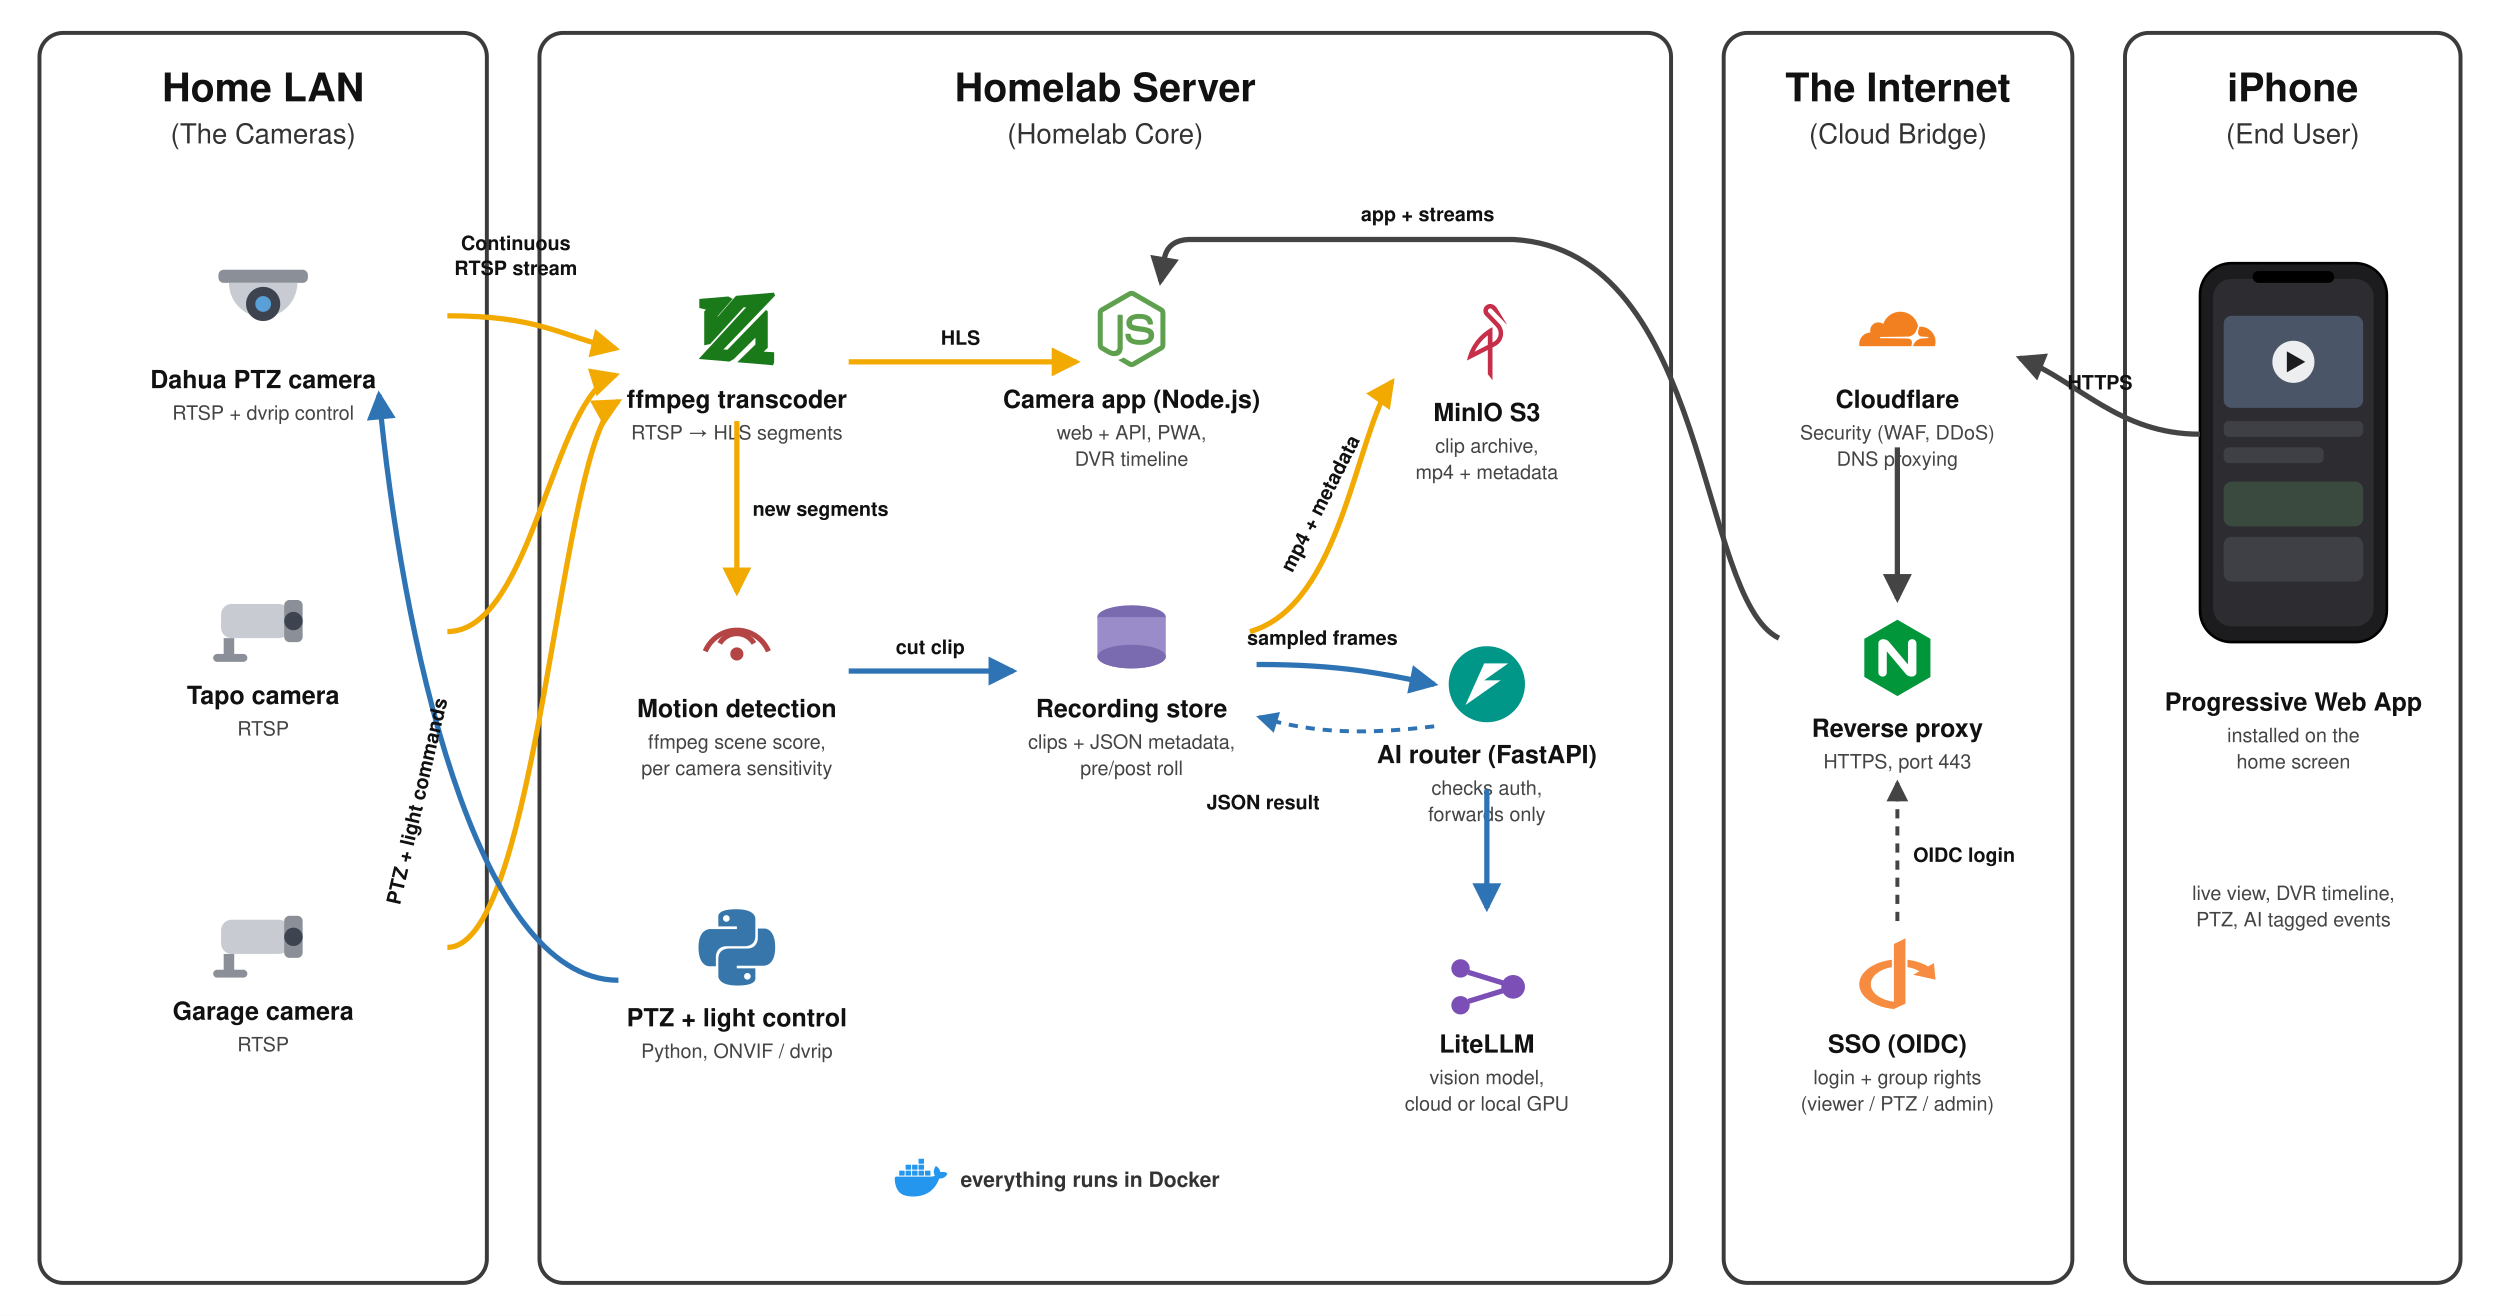
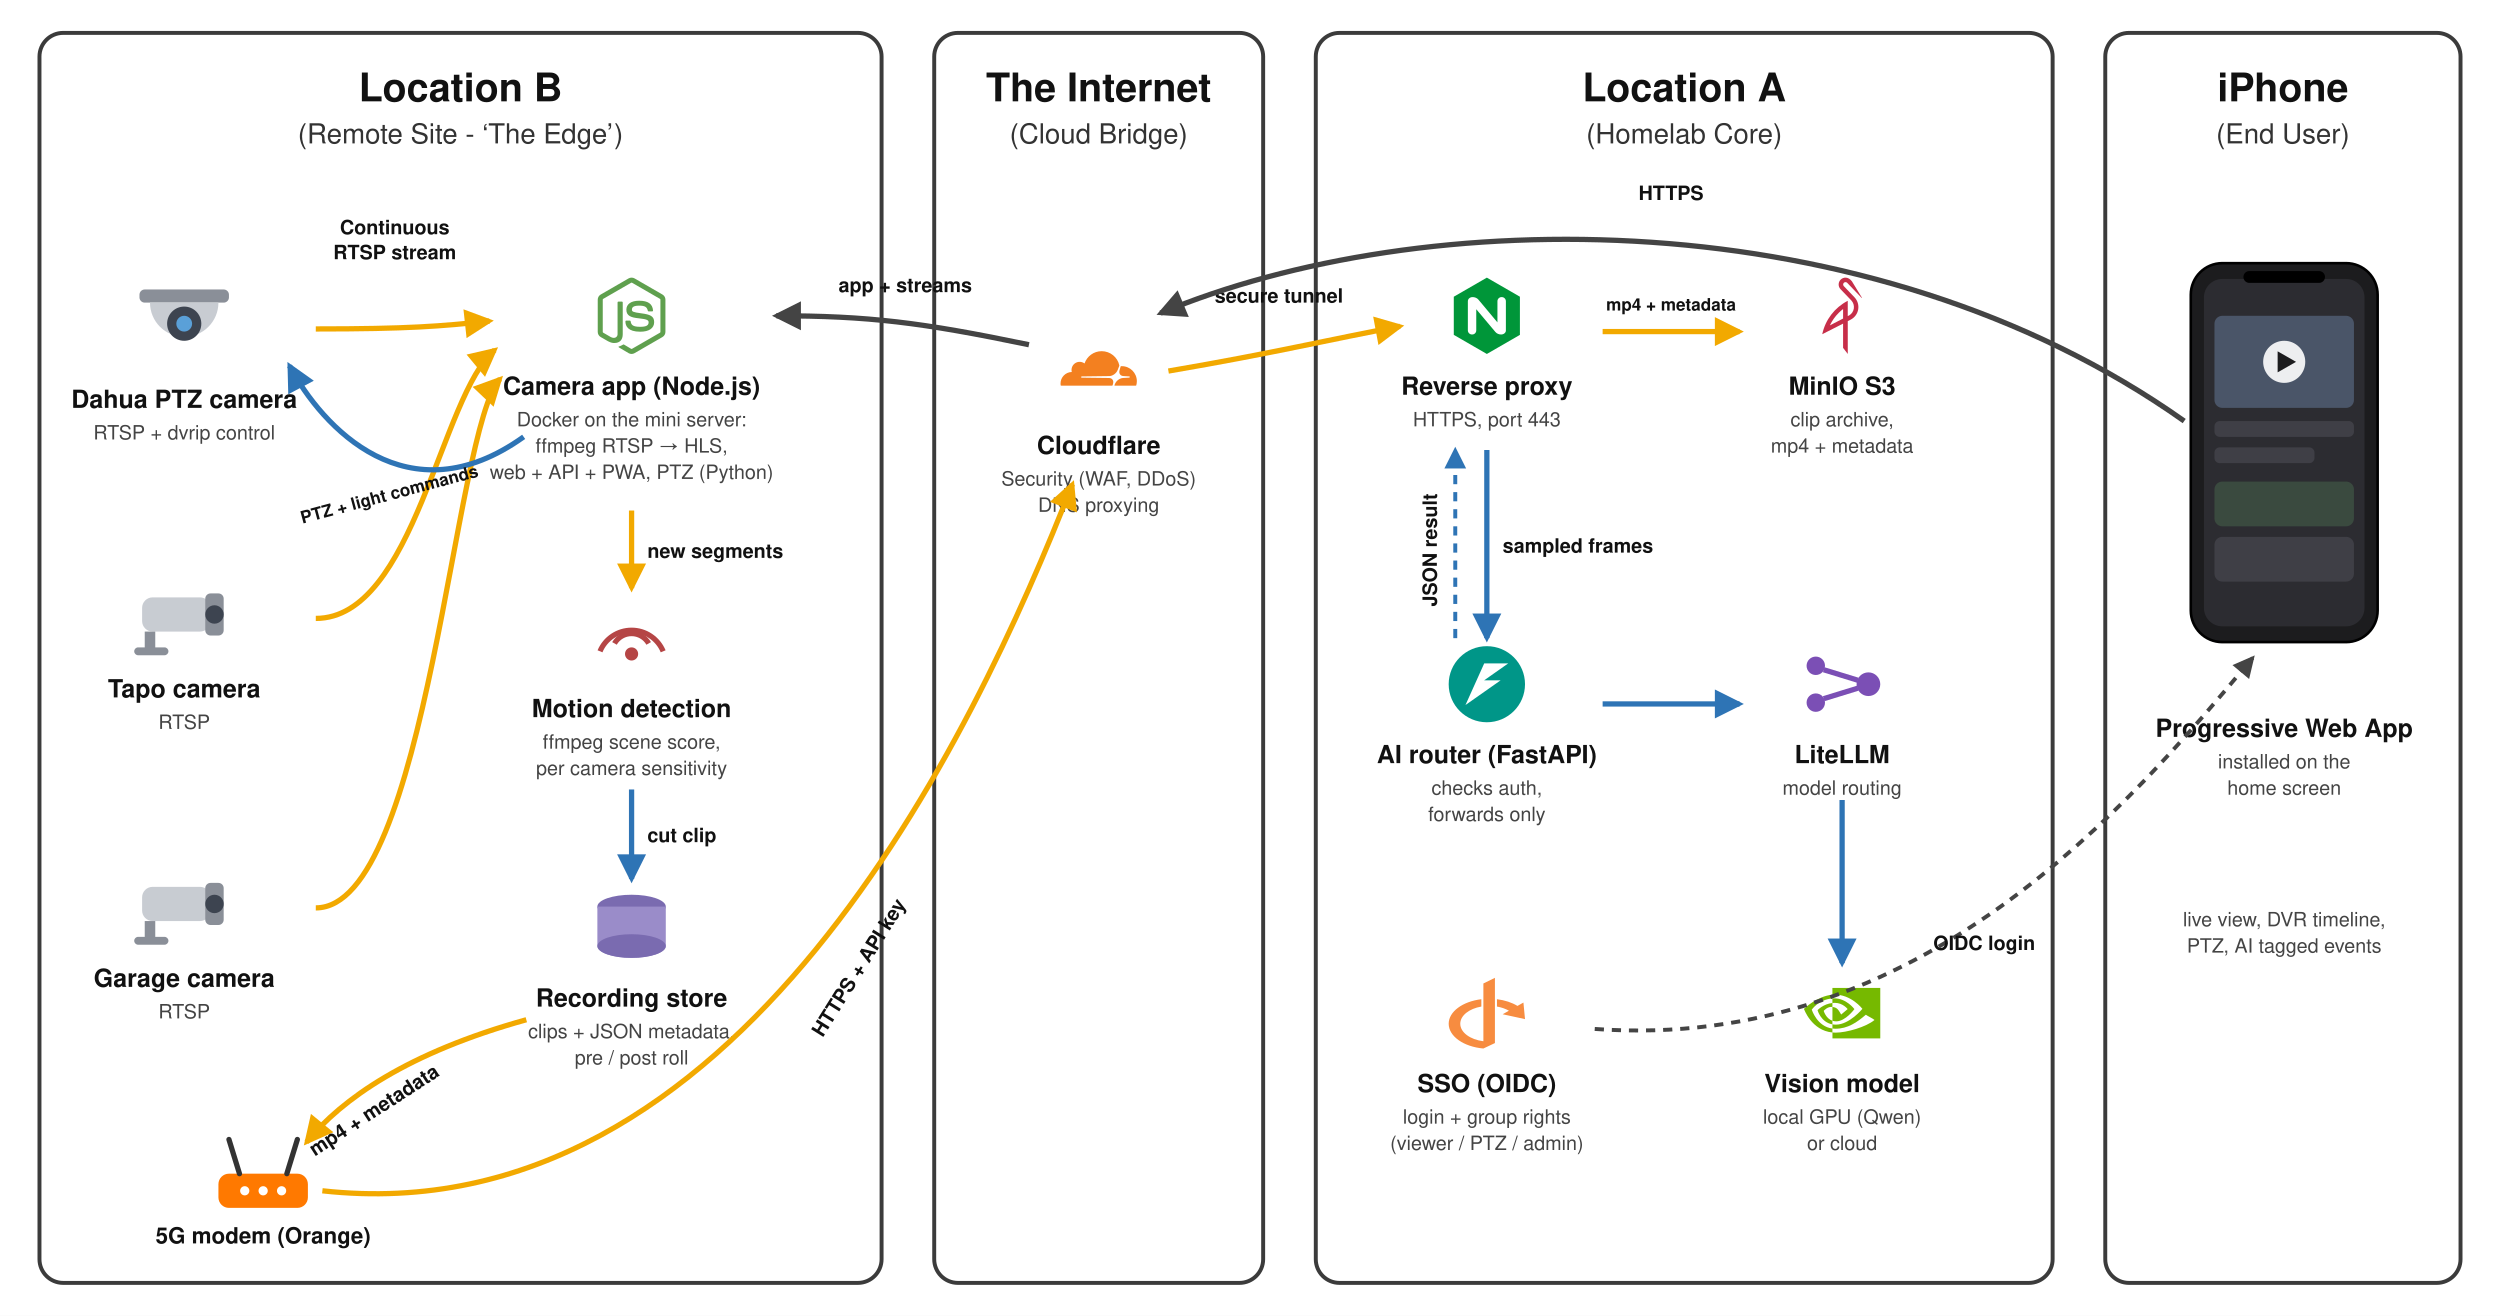
<svg xmlns="http://www.w3.org/2000/svg" viewBox="0 0 1900 1000" font-family="Helvetica, Arial, sans-serif">
  <marker id="ay" viewBox="0 0 10 10" refX="8.5" refY="5" markerWidth="5.5" markerHeight="5.5" orient="auto-start-reverse">
    <path d="M0,0 L10,5 L0,10 z" fill="#F2A900" />
  </marker>
  <marker id="ab" viewBox="0 0 10 10" refX="8.5" refY="5" markerWidth="5.5" markerHeight="5.5" orient="auto-start-reverse">
    <path d="M0,0 L10,5 L0,10 z" fill="#2E74B5" />
  </marker>
  <marker id="ag" viewBox="0 0 10 10" refX="8.5" refY="5" markerWidth="5.5" markerHeight="5.5" orient="auto-start-reverse">
    <path d="M0,0 L10,5 L0,10 z" fill="#444444" />
  </marker>
  <rect width="1900" height="1000" fill="#ffffff" />
-   <rect x="30" y="25" width="340" height="950" rx="18" fill="#ffffff" stroke="#3b3b3b" stroke-width="3" />
-   <text x="200.0" y="77" text-anchor="middle" font-size="30" font-weight="bold" fill="#111">Home LAN</text>
-   <text x="200.0" y="109" text-anchor="middle" font-size="21" fill="#333">(The Cameras)</text>
-   <rect x="410" y="25" width="860" height="950" rx="18" fill="#ffffff" stroke="#3b3b3b" stroke-width="3" />
-   <text x="840.0" y="77" text-anchor="middle" font-size="30" font-weight="bold" fill="#111">Homelab Server</text>
-   <text x="840.0" y="109" text-anchor="middle" font-size="21" fill="#333">(Homelab Core)</text>
-   <rect x="1310" y="25" width="265" height="950" rx="18" fill="#ffffff" stroke="#3b3b3b" stroke-width="3" />
-   <text x="1442.5" y="77" text-anchor="middle" font-size="30" font-weight="bold" fill="#111">The Internet</text>
-   <text x="1442.5" y="109" text-anchor="middle" font-size="21" fill="#333">(Cloud Bridge)</text>
-   <rect x="1615" y="25" width="255" height="950" rx="18" fill="#ffffff" stroke="#3b3b3b" stroke-width="3" />
-   <text x="1742.5" y="77" text-anchor="middle" font-size="30" font-weight="bold" fill="#111">iPhone</text>
-   <text x="1742.5" y="109" text-anchor="middle" font-size="21" fill="#333">(End User)</text>
-   <g transform="translate(200,235)">
+   <rect x="30" y="25" width="640" height="950" rx="18" fill="#ffffff" stroke="#3b3b3b" stroke-width="3" />
+   <text x="350.0" y="77" text-anchor="middle" font-size="30" font-weight="bold" fill="#111">Location B</text>
+   <text x="350.0" y="109" text-anchor="middle" font-size="21" fill="#333">(Remote Site - ‘The Edge’)</text>
+   <rect x="710" y="25" width="250" height="950" rx="18" fill="#ffffff" stroke="#3b3b3b" stroke-width="3" />
+   <text x="835.0" y="77" text-anchor="middle" font-size="30" font-weight="bold" fill="#111">The Internet</text>
+   <text x="835.0" y="109" text-anchor="middle" font-size="21" fill="#333">(Cloud Bridge)</text>
+   <rect x="1000" y="25" width="560" height="950" rx="18" fill="#ffffff" stroke="#3b3b3b" stroke-width="3" />
+   <text x="1280.0" y="77" text-anchor="middle" font-size="30" font-weight="bold" fill="#111">Location A</text>
+   <text x="1280.0" y="109" text-anchor="middle" font-size="21" fill="#333">(Homelab Core)</text>
+   <rect x="1600" y="25" width="270" height="950" rx="18" fill="#ffffff" stroke="#3b3b3b" stroke-width="3" />
+   <text x="1735.0" y="77" text-anchor="middle" font-size="30" font-weight="bold" fill="#111">iPhone</text>
+   <text x="1735.0" y="109" text-anchor="middle" font-size="21" fill="#333">(End User)</text>
+   <g transform="translate(140,250)">
    <rect x="-34" y="-30" width="68" height="10" rx="4" fill="#8a8f98" />
    <path d="M-26,-20 A26,26 0 0 0 26,-20 Z" fill="#c8ccd2" />
    <circle cx="0" cy="-4" r="13" fill="#3d4450" />
    <circle cx="0" cy="-4" r="6" fill="#5aa0d8" />
  </g>
-   <text x="200" y="295" text-anchor="middle" font-size="19" font-weight="bold" fill="#111">Dahua PTZ camera</text>
-   <text x="200" y="319" text-anchor="middle" font-size="15" fill="#444">RTSP + dvrip control</text>
-   <g transform="translate(200,475)">
+   <text x="140" y="310" text-anchor="middle" font-size="19" font-weight="bold" fill="#111">Dahua PTZ camera</text>
+   <text x="140" y="334" text-anchor="middle" font-size="15" fill="#444">RTSP + dvrip control</text>
+   <g transform="translate(140,470)">
    <rect x="-32" y="-16" width="52" height="26" rx="8" fill="#c8ccd2" />
    <rect x="16" y="-19" width="14" height="32" rx="4" fill="#8a8f98" />
    <circle cx="23" cy="-3" r="7" fill="#3d4450" />
    <rect x="-30" y="10" width="8" height="14" fill="#8a8f98" />
    <rect x="-38" y="22" width="26" height="6" rx="3" fill="#8a8f98" />
  </g>
-   <text x="200" y="535" text-anchor="middle" font-size="19" font-weight="bold" fill="#111">Tapo camera</text>
-   <text x="200" y="559" text-anchor="middle" font-size="15" fill="#444">RTSP</text>
-   <g transform="translate(200,715)">
+   <text x="140" y="530" text-anchor="middle" font-size="19" font-weight="bold" fill="#111">Tapo camera</text>
+   <text x="140" y="554" text-anchor="middle" font-size="15" fill="#444">RTSP</text>
+   <g transform="translate(140,690)">
    <rect x="-32" y="-16" width="52" height="26" rx="8" fill="#c8ccd2" />
    <rect x="16" y="-19" width="14" height="32" rx="4" fill="#8a8f98" />
    <circle cx="23" cy="-3" r="7" fill="#3d4450" />
    <rect x="-30" y="10" width="8" height="14" fill="#8a8f98" />
    <rect x="-38" y="22" width="26" height="6" rx="3" fill="#8a8f98" />
  </g>
-   <text x="200" y="775" text-anchor="middle" font-size="19" font-weight="bold" fill="#111">Garage camera</text>
-   <text x="200" y="799" text-anchor="middle" font-size="15" fill="#444">RTSP</text>
-   <g transform="translate(531.0,221.0) scale(2.417)">
-     <path d="M21.72 17.91V6.5l-.53-.49L9.05 18.52l-1.29-.06L24 1.53l-.33-.95-11.93 1-5.75 6.6v-.23l4.7-5.39-1.38-.77-9.11.77v2.85l1.91.46v.01l.19-.01-.56.66v10.6c.609-.126 1.22-.241 1.83-.36L14.12 5.22l.83-.04L0 21.44l9.67.82 1.35-.77 6.82-6.74v2.15l-5.72 5.57 11.26.95.35-.94v-3.16l-3.29-.18c.434-.403.858-.816 1.28-1.23z" fill="#1A7A1A" />
-   </g>
-   <text x="560" y="310" text-anchor="middle" font-size="19" font-weight="bold" fill="#111">ffmpeg transcoder</text>
-   <text x="560" y="334" text-anchor="middle" font-size="15" fill="#444">RTSP → HLS segments</text>
-   <g transform="translate(831.0,221.0) scale(2.417)">
+   <text x="140" y="750" text-anchor="middle" font-size="19" font-weight="bold" fill="#111">Garage camera</text>
+   <text x="140" y="774" text-anchor="middle" font-size="15" fill="#444">RTSP</text>
+   <g transform="translate(451.0,211.0) scale(2.417)">
    <path d="M11.998,24c-0.321,0-0.641-0.084-0.922-0.247l-2.936-1.737c-0.438-0.245-0.224-0.332-0.08-0.383 c0.585-0.203,0.703-0.25,1.328-0.604c0.065-0.037,0.151-0.023,0.218,0.017l2.256,1.339c0.082,0.045,0.197,0.045,0.272,0l8.795-5.076 c0.082-0.047,0.134-0.141,0.134-0.238V6.921c0-0.099-0.053-0.192-0.137-0.242l-8.791-5.072c-0.081-0.047-0.189-0.047-0.271,0 L3.075,6.68C2.99,6.729,2.936,6.825,2.936,6.921v10.15c0,0.097,0.054,0.189,0.139,0.235l2.409,1.392 c1.307,0.654,2.108-0.116,2.108-0.89V7.787c0-0.142,0.114-0.253,0.256-0.253h1.115c0.139,0,0.255,0.112,0.255,0.253v10.021 c0,1.745-0.95,2.745-2.604,2.745c-0.508,0-0.909,0-2.026-0.551L2.28,18.675c-0.57-0.329-0.922-0.945-0.922-1.604V6.921 c0-0.659,0.353-1.275,0.922-1.603l8.795-5.082c0.557-0.315,1.296-0.315,1.848,0l8.794,5.082c0.57,0.329,0.924,0.944,0.924,1.603 v10.15c0,0.659-0.354,1.273-0.924,1.604l-8.794,5.078C12.643,23.916,12.324,24,11.998,24z M19.099,13.993 c0-1.9-1.284-2.406-3.987-2.763c-2.731-0.361-3.009-0.548-3.009-1.187c0-0.528,0.235-1.233,2.258-1.233 c1.807,0,2.473,0.389,2.747,1.607c0.024,0.115,0.129,0.199,0.247,0.199h1.141c0.071,0,0.138-0.031,0.186-0.081 c0.048-0.054,0.074-0.123,0.067-0.196c-0.177-2.098-1.571-3.076-4.388-3.076c-2.508,0-4.004,1.058-4.004,2.833 c0,1.925,1.488,2.457,3.895,2.695c2.88,0.282,3.103,0.703,3.103,1.269c0,0.983-0.789,1.402-2.642,1.402 c-2.327,0-2.839-0.584-3.011-1.742c-0.02-0.124-0.126-0.215-0.253-0.215h-1.137c-0.141,0-0.254,0.112-0.254,0.253 c0,1.482,0.806,3.248,4.655,3.248C17.501,17.007,19.099,15.91,19.099,13.993z" fill="#5FA04E" />
  </g>
-   <text x="860" y="310" text-anchor="middle" font-size="19" font-weight="bold" fill="#111">Camera app (Node.js)</text>
-   <text x="860" y="334" text-anchor="middle" font-size="15" fill="#444">web + API, PWA,</text>
-   <text x="860" y="354" text-anchor="middle" font-size="15" fill="#444">DVR timeline</text>
-   <g transform="translate(560,485)" stroke="#B54545" stroke-width="4" fill="none">
+   <text x="480" y="300" text-anchor="middle" font-size="19" font-weight="bold" fill="#111">Camera app (Node.js)</text>
+   <text x="480" y="324" text-anchor="middle" font-size="15" fill="#444">Docker on the mini server:</text>
+   <text x="480" y="344" text-anchor="middle" font-size="15" fill="#444">ffmpeg RTSP → HLS,</text>
+   <text x="480" y="364" text-anchor="middle" font-size="15" fill="#444">web + API + PWA, PTZ (Python)</text>
+   <g transform="translate(480,485)" stroke="#B54545" stroke-width="4" fill="none">
    <path d="M-24,10 A26,26 0 0 1 24,10" />
    <path d="M-13,4 A15,15 0 0 1 13,4" />
    <circle cx="0" cy="12" r="5" fill="#B54545" stroke="none" />
  </g>
-   <text x="560" y="545" text-anchor="middle" font-size="19" font-weight="bold" fill="#111">Motion detection</text>
-   <text x="560" y="569" text-anchor="middle" font-size="15" fill="#444">ffmpeg scene score,</text>
-   <text x="560" y="589" text-anchor="middle" font-size="15" fill="#444">per camera sensitivity</text>
-   <g transform="translate(860,485)">
+   <text x="480" y="545" text-anchor="middle" font-size="19" font-weight="bold" fill="#111">Motion detection</text>
+   <text x="480" y="569" text-anchor="middle" font-size="15" fill="#444">ffmpeg scene score,</text>
+   <text x="480" y="589" text-anchor="middle" font-size="15" fill="#444">per camera sensitivity</text>
+   <g transform="translate(480,705)">
    <ellipse cx="0" cy="-16" rx="26" ry="9" fill="#7A6BB0" />
    <path d="M-26,-16 V14 A26,9 0 0 0 26,14 V-16" fill="#9A8CC9" />
    <ellipse cx="0" cy="14" rx="26" ry="9" fill="#7A6BB0" />
  </g>
-   <text x="860" y="545" text-anchor="middle" font-size="19" font-weight="bold" fill="#111">Recording store</text>
-   <text x="860" y="569" text-anchor="middle" font-size="15" fill="#444">clips + JSON metadata,</text>
-   <text x="860" y="589" text-anchor="middle" font-size="15" fill="#444">pre/post roll</text>
-   <g transform="translate(531.0,691.0) scale(2.417)">
-     <path d="M14.25.18l.9.2.73.26.59.3.45.32.34.34.25.34.16.33.1.3.04.26.02.2-.01.13V8.5l-.05.63-.13.55-.21.46-.26.38-.3.31-.33.25-.35.19-.35.14-.33.1-.3.07-.26.04-.21.02H8.77l-.69.05-.59.14-.5.22-.41.27-.33.32-.27.35-.2.36-.15.37-.1.35-.07.32-.04.27-.02.21v3.06H3.17l-.21-.03-.28-.07-.32-.12-.35-.18-.36-.26-.36-.36-.35-.46-.32-.59-.28-.73-.21-.88-.14-1.05-.05-1.23.06-1.22.16-1.04.24-.87.32-.71.36-.57.4-.44.42-.33.42-.24.4-.16.36-.1.32-.05.24-.01h.16l.06.01h8.16v-.83H6.18l-.01-2.75-.02-.37.05-.34.11-.31.17-.28.25-.26.31-.23.38-.2.44-.18.51-.15.58-.12.64-.1.71-.06.77-.04.84-.02 1.27.05zm-6.3 1.98l-.23.33-.08.41.08.41.23.34.33.22.41.09.41-.09.33-.22.23-.34.08-.41-.08-.41-.23-.33-.33-.22-.41-.09-.41.09zm13.09 3.95l.28.06.32.12.35.18.36.27.36.35.35.47.32.59.28.73.21.88.14 1.04.05 1.23-.06 1.23-.16 1.04-.24.86-.32.71-.36.57-.4.45-.42.33-.42.24-.4.16-.36.09-.32.05-.24.02-.16-.01h-8.22v.82h5.84l.01 2.76.02.36-.05.34-.11.31-.17.29-.25.25-.31.24-.38.2-.44.17-.51.15-.58.13-.64.09-.71.07-.77.04-.84.01-1.27-.04-1.07-.14-.9-.2-.73-.25-.59-.3-.45-.33-.34-.34-.25-.34-.16-.33-.1-.3-.04-.25-.02-.2.01-.13v-5.34l.05-.64.13-.54.21-.46.26-.38.3-.32.33-.24.35-.2.35-.14.33-.1.3-.06.26-.04.21-.02.13-.01h5.84l.69-.05.59-.14.5-.21.41-.28.33-.32.27-.35.2-.36.15-.36.1-.35.07-.32.04-.28.02-.21V6.07h2.09l.14.01zm-6.47 14.25l-.23.33-.08.41.08.41.23.33.33.23.41.08.41-.08.33-.23.23-.33.08-.41-.08-.41-.23-.33-.33-.23-.41-.08-.41.08z" fill="#3776AB" />
+   <text x="480" y="765" text-anchor="middle" font-size="19" font-weight="bold" fill="#111">Recording store</text>
+   <text x="480" y="789" text-anchor="middle" font-size="15" fill="#444">clips + JSON metadata,</text>
+   <text x="480" y="809" text-anchor="middle" font-size="15" fill="#444">pre / post roll</text>
+   <g transform="translate(200,900)">
+     <rect x="-34" y="-8" width="68" height="26" rx="8" fill="#FF7900" />
+     <line x1="-18" y1="-8" x2="-26" y2="-34" stroke="#333" stroke-width="4" stroke-linecap="round" />
+     <line x1="18" y1="-8" x2="26" y2="-34" stroke="#333" stroke-width="4" stroke-linecap="round" />
+     <circle cx="-14" cy="5" r="3.5" fill="#fff" />
+     <circle cx="0" cy="5" r="3.5" fill="#fff" />
+     <circle cx="14" cy="5" r="3.5" fill="#fff" />
  </g>
-   <text x="560" y="780" text-anchor="middle" font-size="19" font-weight="bold" fill="#111">PTZ + light control</text>
-   <text x="560" y="804" text-anchor="middle" font-size="15" fill="#444">Python, ONVIF / dvrip</text>
-   <g transform="translate(1101.0,231.0) scale(2.417)">
+   <text x="200" y="945" text-anchor="middle" font-size="17" font-weight="bold" fill="#111">5G modem (Orange)</text>
+   <g transform="translate(806.0,251.0) scale(2.417)">
+     <path d="M16.509 16.845c.147-.507.091-.971-.155-1.315-.225-.316-.605-.499-1.062-.52l-8.659-.112a.156.156 0 0 1-.133-.071c-.028-.042-.035-.099-.021-.155.028-.084.112-.148.204-.156l8.736-.112c1.035-.049 2.16-.887 2.554-1.914l.499-1.301c.021-.056.029-.113.015-.168-.562-2.546-2.835-4.445-5.55-4.445-2.504 0-4.628 1.618-5.388 3.861-.493-.366-1.119-.562-1.794-.499-1.203.119-2.167 1.083-2.286 2.286-.028.31-.007.613.064.894C1.568 13.171 0 14.775 0 16.752c0 .175.014.351.035.527.014.083.084.147.169.147h15.981c.091 0 .176-.065.203-.155l.12-.427zm2.757-5.563c-.077 0-.161 0-.238.011-.057 0-.105.042-.127.098l-.338 1.174c-.147.507-.092.971.154 1.316.226.316.606.498 1.062.519l1.844.113c.056 0 .105.026.133.07.028.043.035.107.021.156-.028.084-.113.148-.204.155l-1.921.112c-1.041.049-2.158.887-2.553 1.914l-.141.358c-.028.071.021.142.099.142h6.598c.077 0 .147-.049.169-.126.112-.408.176-.837.176-1.28 0-2.603-2.125-4.727-4.734-4.727" fill="#F38020" />
+   </g>
+   <text x="835" y="345" text-anchor="middle" font-size="19" font-weight="bold" fill="#111">Cloudflare</text>
+   <text x="835" y="369" text-anchor="middle" font-size="15" fill="#444">Security (WAF, DDoS)</text>
+   <text x="835" y="389" text-anchor="middle" font-size="15" fill="#444">DNS proxying</text>
+   <g transform="translate(1101.0,211.0) scale(2.417)">
+     <path d="M12 0L1.605 6v12L12 24l10.395-6V6L12 0zm6 16.59c0 .705-.646 1.29-1.529 1.29-.631 0-1.351-.255-1.801-.81l-6-7.141v6.66c0 .721-.57 1.29-1.274 1.29H7.32c-.721 0-1.29-.6-1.29-1.29V7.41c0-.705.63-1.29 1.5-1.29.646 0 1.38.255 1.83.81l5.97 7.141V7.41c0-.721.6-1.29 1.29-1.29h.075c.72 0 1.29.6 1.29 1.29v9.18H18z" fill="#009639" />
+   </g>
+   <text x="1130" y="300" text-anchor="middle" font-size="19" font-weight="bold" fill="#111">Reverse proxy</text>
+   <text x="1130" y="324" text-anchor="middle" font-size="15" fill="#444">HTTPS, port 443</text>
+   <g transform="translate(1371.0,211.0) scale(2.417)">
    <path d="M13.207.006c-.622-.048-1.2.194-1.621.582a2.15 2.15 0 0 0-.094 3.035l3.408 3.551a3.042 3.042 0 0 1-.664 4.688l-.463.238V7.285a15.42 15.42 0 0 0-8.017 10.486v.018l6.549-3.328v7.621L13.779 24V13.682l.896-.463a4.443 4.443 0 0 0 1.221-7.029l-3.371-3.525a.749.749 0 0 1 .037-1.055.752.752 0 0 1 1.057.037l.467.486-.006.006 4.07 4.244a.057.057 0 0 0 .082 0 .06.06 0 0 0 0-.07l-3.141-5.143-.148.142.148-.144C14.495.393 13.829.054 13.207.006Zm-.902 9.865v2.994l-4.152 2.148a13.979 13.979 0 0 1 2.768-3.928 14.178 14.178 0 0 1 1.385-1.215z" fill="#C72E49" />
  </g>
-   <text x="1130" y="320" text-anchor="middle" font-size="19" font-weight="bold" fill="#111">MinIO S3</text>
-   <text x="1130" y="344" text-anchor="middle" font-size="15" fill="#444">clip archive,</text>
-   <text x="1130" y="364" text-anchor="middle" font-size="15" fill="#444">mp4 + metadata</text>
+   <text x="1400" y="300" text-anchor="middle" font-size="19" font-weight="bold" fill="#111">MinIO S3</text>
+   <text x="1400" y="324" text-anchor="middle" font-size="15" fill="#444">clip archive,</text>
+   <text x="1400" y="344" text-anchor="middle" font-size="15" fill="#444">mp4 + metadata</text>
  <g transform="translate(1101.0,491.0) scale(2.417)">
    <path d="M12 .039C5.373.038 0 5.393 0 11.999c-.001 6.607 5.372 11.963 12 11.963 6.628 0 12.001-5.356 12-11.963-0-6.606-5.373-11.96-12-11.96m-.829 5.415h7.55l-7.58 5.328h5.183L5.279 18.544q2.947-6.544 5.892-13.09" fill="#009688" />
  </g>
  <text x="1130" y="580" text-anchor="middle" font-size="19" font-weight="bold" fill="#111">AI router (FastAPI)</text>
  <text x="1130" y="604" text-anchor="middle" font-size="15" fill="#444">checks auth,</text>
  <text x="1130" y="624" text-anchor="middle" font-size="15" fill="#444">forwards only</text>
-   <g transform="translate(1130,750)" fill="#7B4FB5">
+   <g transform="translate(1400,520)" fill="#7B4FB5">
    <circle cx="-20" cy="-14" r="7" />
    <circle cx="-20" cy="14" r="7" />
    <circle cx="20" cy="0" r="9" />
    <path d="M-14,-11 L12,-3 M-14,11 L12,3" stroke="#7B4FB5" stroke-width="4" />
  </g>
-   <text x="1130" y="800" text-anchor="middle" font-size="19" font-weight="bold" fill="#111">LiteLLM</text>
-   <text x="1130" y="824" text-anchor="middle" font-size="15" fill="#444">vision model,</text>
-   <text x="1130" y="844" text-anchor="middle" font-size="15" fill="#444">cloud or local GPU</text>
-   <g transform="translate(680.0,875.0) scale(1.667)">
-     <path d="M13.983 11.078h2.119a.186.186 0 00.186-.185V9.006a.186.186 0 00-.186-.186h-2.119a.185.185 0 00-.185.185v1.888c0 .102.083.185.185.185m-2.954-5.43h2.118a.186.186 0 00.186-.186V3.574a.186.186 0 00-.186-.185h-2.118a.185.185 0 00-.185.185v1.888c0 .102.082.185.185.185m0 2.716h2.118a.187.187 0 00.186-.186V6.29a.186.186 0 00-.186-.185h-2.118a.185.185 0 00-.185.185v1.887c0 .102.082.185.185.186m-2.93 0h2.12a.186.186 0 00.184-.186V6.29a.185.185 0 00-.185-.185H8.1a.185.185 0 00-.185.185v1.887c0 .102.083.185.185.186m-2.964 0h2.119a.186.186 0 00.185-.186V6.29a.185.185 0 00-.185-.185H5.136a.186.186 0 00-.186.185v1.887c0 .102.084.185.186.186m5.893 2.715h2.118a.186.186 0 00.186-.185V9.006a.186.186 0 00-.186-.186h-2.118a.185.185 0 00-.185.185v1.888c0 .102.082.185.185.185m-2.93 0h2.12a.185.185 0 00.184-.185V9.006a.185.185 0 00-.184-.186h-2.12a.185.185 0 00-.184.185v1.888c0 .102.083.185.185.185m-2.964 0h2.119a.185.185 0 00.185-.185V9.006a.185.185 0 00-.184-.186h-2.12a.186.186 0 00-.186.186v1.887c0 .102.084.185.186.185m-2.92 0h2.12a.185.185 0 00.184-.185V9.006a.185.185 0 00-.184-.186h-2.12a.185.185 0 00-.184.185v1.888c0 .102.082.185.185.185M23.763 9.89c-.065-.051-.672-.51-1.954-.51-.338.001-.676.03-1.01.087-.248-1.7-1.653-2.53-1.716-2.566l-.344-.199-.226.327c-.284.438-.49.922-.612 1.43-.23.97-.09 1.882.403 2.661-.595.332-1.55.413-1.744.42H.751a.751.751 0 00-.75.748 11.376 11.376 0 00.692 4.062c.545 1.428 1.355 2.48 2.41 3.124 1.18.723 3.1 1.137 5.275 1.137.983.003 1.963-.086 2.93-.266a12.248 12.248 0 003.823-1.389c.98-.567 1.86-1.288 2.61-2.136 1.252-1.418 1.998-2.997 2.553-4.4h.221c1.372 0 2.215-.549 2.68-1.009.309-.293.55-.65.707-1.046l.098-.288Z" fill="#2496ED" />
+   <text x="1400" y="580" text-anchor="middle" font-size="19" font-weight="bold" fill="#111">LiteLLM</text>
+   <text x="1400" y="604" text-anchor="middle" font-size="15" fill="#444">model routing</text>
+   <g transform="translate(1371.0,741.0) scale(2.417)">
+     <path d="M8.948 8.798v-1.43a6.7 6.7 0 0 1 .424-.018c3.922-.124 6.493 3.374 6.493 3.374s-2.774 3.851-5.75 3.851c-.398 0-.787-.062-1.158-.185v-4.346c1.528.185 1.837.857 2.747 2.385l2.04-1.714s-1.492-1.952-4-1.952a6.016 6.016 0 0 0-.796.035m0-4.735v2.138l.424-.027c5.45-.185 9.01 4.47 9.01 4.47s-4.08 4.964-8.33 4.964c-.37 0-.733-.035-1.095-.097v1.325c.3.035.61.062.91.062 3.957 0 6.82-2.023 9.593-4.408.459.371 2.34 1.263 2.73 1.652-2.633 2.208-8.772 3.984-12.253 3.984-.335 0-.653-.018-.971-.053v1.864H24V4.063zm0 10.326v1.131c-3.657-.654-4.673-4.46-4.673-4.46s1.758-1.944 4.673-2.262v1.237H8.94c-1.528-.186-2.73 1.245-2.73 1.245s.68 2.412 2.739 3.11M2.456 10.9s2.164-3.197 6.5-3.533V6.201C4.153 6.59 0 10.653 0 10.653s2.35 6.802 8.948 7.42v-1.237c-4.84-.6-6.492-5.936-6.492-5.936z" fill="#76B900" />
  </g>
-   <text x="730" y="902" text-anchor="start" font-size="16" font-weight="bold" fill="#333">everything runs in Docker</text>
-   <g transform="translate(1413.0,221.0) scale(2.417)">
-     <path d="M16.509 16.845c.147-.507.091-.971-.155-1.315-.225-.316-.605-.499-1.062-.52l-8.659-.112a.156.156 0 0 1-.133-.071c-.028-.042-.035-.099-.021-.155.028-.084.112-.148.204-.156l8.736-.112c1.035-.049 2.16-.887 2.554-1.914l.499-1.301c.021-.056.029-.113.015-.168-.562-2.546-2.835-4.445-5.55-4.445-2.504 0-4.628 1.618-5.388 3.861-.493-.366-1.119-.562-1.794-.499-1.203.119-2.167 1.083-2.286 2.286-.028.31-.007.613.064.894C1.568 13.171 0 14.775 0 16.752c0 .175.014.351.035.527.014.083.084.147.169.147h15.981c.091 0 .176-.065.203-.155l.12-.427zm2.757-5.563c-.077 0-.161 0-.238.011-.057 0-.105.042-.127.098l-.338 1.174c-.147.507-.092.971.154 1.316.226.316.606.498 1.062.519l1.844.113c.056 0 .105.026.133.07.028.043.035.107.021.156-.028.084-.113.148-.204.155l-1.921.112c-1.041.049-2.158.887-2.553 1.914l-.141.358c-.028.071.021.142.099.142h6.598c.077 0 .147-.049.169-.126.112-.408.176-.837.176-1.28 0-2.603-2.125-4.727-4.734-4.727" fill="#F38020" />
-   </g>
-   <text x="1442" y="310" text-anchor="middle" font-size="19" font-weight="bold" fill="#111">Cloudflare</text>
-   <text x="1442" y="334" text-anchor="middle" font-size="15" fill="#444">Security (WAF, DDoS)</text>
-   <text x="1442" y="354" text-anchor="middle" font-size="15" fill="#444">DNS proxying</text>
-   <g transform="translate(1413.0,471.0) scale(2.417)">
-     <path d="M12 0L1.605 6v12L12 24l10.395-6V6L12 0zm6 16.59c0 .705-.646 1.29-1.529 1.29-.631 0-1.351-.255-1.801-.81l-6-7.141v6.66c0 .721-.57 1.29-1.274 1.29H7.32c-.721 0-1.29-.6-1.29-1.29V7.41c0-.705.63-1.29 1.5-1.29.646 0 1.38.255 1.83.81l5.97 7.141V7.41c0-.721.6-1.29 1.29-1.29h.075c.72 0 1.29.6 1.29 1.29v9.18H18z" fill="#009639" />
-   </g>
-   <text x="1442" y="560" text-anchor="middle" font-size="19" font-weight="bold" fill="#111">Reverse proxy</text>
-   <text x="1442" y="584" text-anchor="middle" font-size="15" fill="#444">HTTPS, port 443</text>
-   <g transform="translate(1413.0,711.0) scale(2.417)">
+   <text x="1400" y="830" text-anchor="middle" font-size="19" font-weight="bold" fill="#111">Vision model</text>
+   <text x="1400" y="854" text-anchor="middle" font-size="15" fill="#444">local GPU (Qwen)</text>
+   <text x="1400" y="874" text-anchor="middle" font-size="15" fill="#444">or cloud</text>
+   <g transform="translate(1101.0,741.0) scale(2.417)">
    <path d="M14.54.889l-3.63 1.773v18.17c-4.15-.52-7.27-2.78-7.27-5.5 0-2.58 2.8-4.75 6.63-5.41v-2.31C4.42 8.322 0 11.502 0 15.332c0 3.96 4.74 7.24 10.91 7.78l3.63-1.71V.888m.64 6.724v2.31c1.43.25 2.71.7 3.76 1.31l-1.97 1.11 7.03 1.53-.5-5.21-1.87 1.06c-1.74-1.06-3.96-1.81-6.45-2.11z" fill="#F78C40" />
  </g>
-   <text x="1442" y="800" text-anchor="middle" font-size="19" font-weight="bold" fill="#111">SSO (OIDC)</text>
-   <text x="1442" y="824" text-anchor="middle" font-size="15" fill="#444">login + group rights</text>
-   <text x="1442" y="844" text-anchor="middle" font-size="15" fill="#444">(viewer / PTZ / admin)</text>
-   <rect x="1672" y="200" width="142" height="288" rx="24" fill="#1c1c1e" stroke="#000" stroke-width="2" />
-   <rect x="1682" y="212" width="122" height="264" rx="14" fill="#2c2c31" />
-   <rect x="1712" y="206" width="62" height="9" rx="4.5" fill="#000" />
-   <rect x="1690" y="240" width="106" height="70" rx="6" fill="#4a5568" />
-   <circle cx="1743" cy="275" r="16" fill="#ffffff" opacity="0.9" />
-   <path d="M1738,267 L1752,275 L1738,283 Z" fill="#1c1c1e" />
-   <rect x="1690" y="320" width="106" height="12" rx="4" fill="#3f3f46" />
-   <rect x="1690" y="340" width="76" height="12" rx="4" fill="#3f3f46" />
-   <rect x="1690" y="366" width="106" height="34" rx="6" fill="#3a4a3f" />
-   <rect x="1690" y="408" width="106" height="34" rx="6" fill="#3f3f46" />
-   <text x="1743" y="540" text-anchor="middle" font-size="19" font-weight="bold" fill="#111">Progressive Web App</text>
-   <text x="1743" y="564" text-anchor="middle" font-size="15" fill="#444">installed on the</text>
-   <text x="1743" y="584" text-anchor="middle" font-size="15" fill="#444">home screen</text>
-   <text x="1743" y="660" text-anchor="middle" font-size="15" font-weight="bold" fill="#111" />
-   <text x="1743" y="684" text-anchor="middle" font-size="15" fill="#444">live view, DVR timeline,</text>
-   <text x="1743" y="704" text-anchor="middle" font-size="15" fill="#444">PTZ, AI tagged events</text>
-   <path d="M340,240 C 410,240 425,255 468,265" fill="none" stroke="#F2A900" stroke-width="4" marker-end="url(#ay)" />
-   <path d="M340,480 C 405,480 420,300 468,285" fill="none" stroke="#F2A900" stroke-width="4" marker-end="url(#ay)" />
-   <path d="M340,720 C 410,720 425,330 470,305" fill="none" stroke="#F2A900" stroke-width="4" marker-end="url(#ay)" />
-   <text x="392" y="190" text-anchor="middle" font-size="15" font-weight="bold" fill="#111">Continuous</text>
-   <text x="392" y="209" text-anchor="middle" font-size="15" font-weight="bold" fill="#111">RTSP stream</text>
-   <path d="M645,275 L 818,275" fill="none" stroke="#F2A900" stroke-width="4" marker-end="url(#ay)" />
-   <text x="730" y="262" text-anchor="middle" font-size="15" font-weight="bold" fill="#111">HLS</text>
-   <path d="M560,320 L 560,450" fill="none" stroke="#F2A900" stroke-width="4" marker-end="url(#ay)" />
-   <text x="572" y="392" text-anchor="start" font-size="15" font-weight="bold" fill="#111">new segments</text>
-   <path d="M645,510 L 770,510" fill="none" stroke="#2E74B5" stroke-width="4" marker-end="url(#ab)" />
-   <text x="707" y="497" text-anchor="middle" font-size="15" font-weight="bold" fill="#111">cut clip</text>
-   <path d="M950,480 C 1020,460 1030,330 1058,290" fill="none" stroke="#F2A900" stroke-width="4" marker-end="url(#ay)" />
-   <text x="1008" y="385" text-anchor="middle" font-size="15" font-weight="bold" fill="#111" transform="rotate(-63 1008 385)">mp4 + metadata</text>
-   <path d="M955,505 C 1020,505 1050,512 1090,520" fill="none" stroke="#2E74B5" stroke-width="4" marker-end="url(#ab)" />
-   <text x="1005" y="490" text-anchor="middle" font-size="15" font-weight="bold" fill="#111">sampled frames</text>
-   <path d="M1090,552 C 1040,558 1000,558 957,545" fill="none" stroke="#2E74B5" stroke-width="3" stroke-dasharray="7 6" marker-end="url(#ab)" />
-   <text x="960" y="615" text-anchor="middle" font-size="15" font-weight="bold" fill="#111">JSON result</text>
-   <path d="M1130,600 L 1130,690" fill="none" stroke="#2E74B5" stroke-width="4" marker-end="url(#ab)" />
-   <path d="M470,745 C 360,745 305,480 288,300" fill="none" stroke="#2E74B5" stroke-width="4" marker-end="url(#ab)" />
-   <text x="322" y="610" text-anchor="middle" font-size="15" font-weight="bold" fill="#111" transform="rotate(-77 322 610)">PTZ + light commands</text>
-   <path d="M1672,330 C 1610,330 1580,290 1535,272" fill="none" stroke="#444444" stroke-width="4" marker-end="url(#ag)" />
-   <text x="1596" y="296" text-anchor="middle" font-size="15" font-weight="bold" fill="#111">HTTPS</text>
-   <path d="M1442,340 L 1442,455" fill="none" stroke="#444444" stroke-width="4" marker-end="url(#ag)" />
-   <path d="M1352,485 C 1290,455 1300,190 1150,182 L 905,182 Q 888,182 885,196 L 882,214" fill="none" stroke="#444444" stroke-width="4" marker-end="url(#ag)" />
-   <text x="1085" y="168" text-anchor="middle" font-size="15" font-weight="bold" fill="#111">app + streams</text>
-   <path d="M1442,700 L 1442,595" fill="none" stroke="#444444" stroke-width="3" stroke-dasharray="7 6" marker-end="url(#ag)" />
-   <text x="1454" y="655" text-anchor="start" font-size="15" font-weight="bold" fill="#111">OIDC login</text>
+   <text x="1130" y="830" text-anchor="middle" font-size="19" font-weight="bold" fill="#111">SSO (OIDC)</text>
+   <text x="1130" y="854" text-anchor="middle" font-size="15" fill="#444">login + group rights</text>
+   <text x="1130" y="874" text-anchor="middle" font-size="15" fill="#444">(viewer / PTZ / admin)</text>
+   <rect x="1665" y="200" width="142" height="288" rx="24" fill="#1c1c1e" stroke="#000" stroke-width="2" />
+   <rect x="1675" y="212" width="122" height="264" rx="14" fill="#2c2c31" />
+   <rect x="1705" y="206" width="62" height="9" rx="4.5" fill="#000" />
+   <rect x="1683" y="240" width="106" height="70" rx="6" fill="#4a5568" />
+   <circle cx="1736" cy="275" r="16" fill="#ffffff" opacity="0.9" />
+   <path d="M1731,267 L1745,275 L1731,283 Z" fill="#1c1c1e" />
+   <rect x="1683" y="320" width="106" height="12" rx="4" fill="#3f3f46" />
+   <rect x="1683" y="340" width="76" height="12" rx="4" fill="#3f3f46" />
+   <rect x="1683" y="366" width="106" height="34" rx="6" fill="#3a4a3f" />
+   <rect x="1683" y="408" width="106" height="34" rx="6" fill="#3f3f46" />
+   <text x="1736" y="560" text-anchor="middle" font-size="19" font-weight="bold" fill="#111">Progressive Web App</text>
+   <text x="1736" y="584" text-anchor="middle" font-size="15" fill="#444">installed on the</text>
+   <text x="1736" y="604" text-anchor="middle" font-size="15" fill="#444">home screen</text>
+   <text x="1736" y="680" text-anchor="middle" font-size="15" font-weight="bold" fill="#111" />
+   <text x="1736" y="704" text-anchor="middle" font-size="15" fill="#444">live view, DVR timeline,</text>
+   <text x="1736" y="724" text-anchor="middle" font-size="15" fill="#444">PTZ, AI tagged events</text>
+   <path d="M240,250 C 310,250 335,248 372,244" fill="none" stroke="#F2A900" stroke-width="4" marker-end="url(#ay)" />
+   <path d="M240,470 C 315,470 335,300 376,266" fill="none" stroke="#F2A900" stroke-width="4" marker-end="url(#ay)" />
+   <path d="M240,690 C 325,690 345,325 380,288" fill="none" stroke="#F2A900" stroke-width="4" marker-end="url(#ay)" />
+   <text x="300" y="178" text-anchor="middle" font-size="15" font-weight="bold" fill="#111">Continuous</text>
+   <text x="300" y="197" text-anchor="middle" font-size="15" font-weight="bold" fill="#111">RTSP stream</text>
+   <path d="M480,388 L 480,447" fill="none" stroke="#F2A900" stroke-width="4" marker-end="url(#ay)" />
+   <text x="492" y="424" text-anchor="start" font-size="15" font-weight="bold" fill="#111">new segments</text>
+   <path d="M480,600 L 480,668" fill="none" stroke="#2E74B5" stroke-width="4" marker-end="url(#ab)" />
+   <text x="492" y="640" text-anchor="start" font-size="15" font-weight="bold" fill="#111">cut clip</text>
+   <path d="M400,775 C 310,800 260,835 233,868" fill="none" stroke="#F2A900" stroke-width="4" marker-end="url(#ay)" />
+   <text x="287" y="848" text-anchor="middle" font-size="15" font-weight="bold" fill="#111" transform="rotate(-33 287 848)">mp4 + metadata</text>
+   <path d="M398,332 C 310,395 245,325 220,278" fill="none" stroke="#2E74B5" stroke-width="4" marker-end="url(#ab)" />
+   <text x="297" y="380" text-anchor="middle" font-size="13" font-weight="bold" fill="#111" transform="rotate(-15 297 380)">PTZ + light commands</text>
+   <path d="M245,905 C 560,940 740,560 815,368" fill="none" stroke="#F2A900" stroke-width="4" marker-end="url(#ay)" />
+   <text x="657" y="738" text-anchor="middle" font-size="15" font-weight="bold" fill="#111" transform="rotate(-58 657 738)">HTTPS + API key</text>
+   <path d="M782,262 C 700,245 660,240 590,240" fill="none" stroke="#444444" stroke-width="4" marker-end="url(#ag)" />
+   <text x="688" y="222" text-anchor="middle" font-size="15" font-weight="bold" fill="#111">app + streams</text>
+   <path d="M888,282 C 970,268 1010,258 1064,248" fill="none" stroke="#F2A900" stroke-width="4" marker-end="url(#ay)" />
+   <text x="972" y="230" text-anchor="middle" font-size="15" font-weight="bold" fill="#111">secure tunnel</text>
+   <path d="M1218,252 L 1322,252" fill="none" stroke="#F2A900" stroke-width="4" marker-end="url(#ay)" />
+   <text x="1270" y="236" text-anchor="middle" font-size="13" font-weight="bold" fill="#111">mp4 + metadata</text>
+   <path d="M1130,342 L 1130,485" fill="none" stroke="#2E74B5" stroke-width="4" marker-end="url(#ab)" />
+   <text x="1142" y="420" text-anchor="start" font-size="15" font-weight="bold" fill="#111">sampled frames</text>
+   <path d="M1106,485 L 1106,342" fill="none" stroke="#2E74B5" stroke-width="3" stroke-dasharray="7 6" marker-end="url(#ab)" />
+   <text x="1092" y="418" text-anchor="middle" font-size="15" font-weight="bold" fill="#111" transform="rotate(-90 1092 418)">JSON result</text>
+   <path d="M1218,535 L 1322,535" fill="none" stroke="#2E74B5" stroke-width="4" marker-end="url(#ab)" />
+   <path d="M1400,608 L 1400,732" fill="none" stroke="#2E74B5" stroke-width="4" marker-end="url(#ab)" />
+   <path d="M1660,320 C 1420,150 1080,155 882,238" fill="none" stroke="#444444" stroke-width="4" marker-end="url(#ag)" />
+   <text x="1270" y="152" text-anchor="middle" font-size="15" font-weight="bold" fill="#111">HTTPS</text>
+   <path d="M1212,782 C 1460,800 1620,610 1712,500" fill="none" stroke="#444444" stroke-width="3" stroke-dasharray="7 6" marker-end="url(#ag)" />
+   <text x="1508" y="722" text-anchor="middle" font-size="15" font-weight="bold" fill="#111">OIDC login</text>
</svg>
